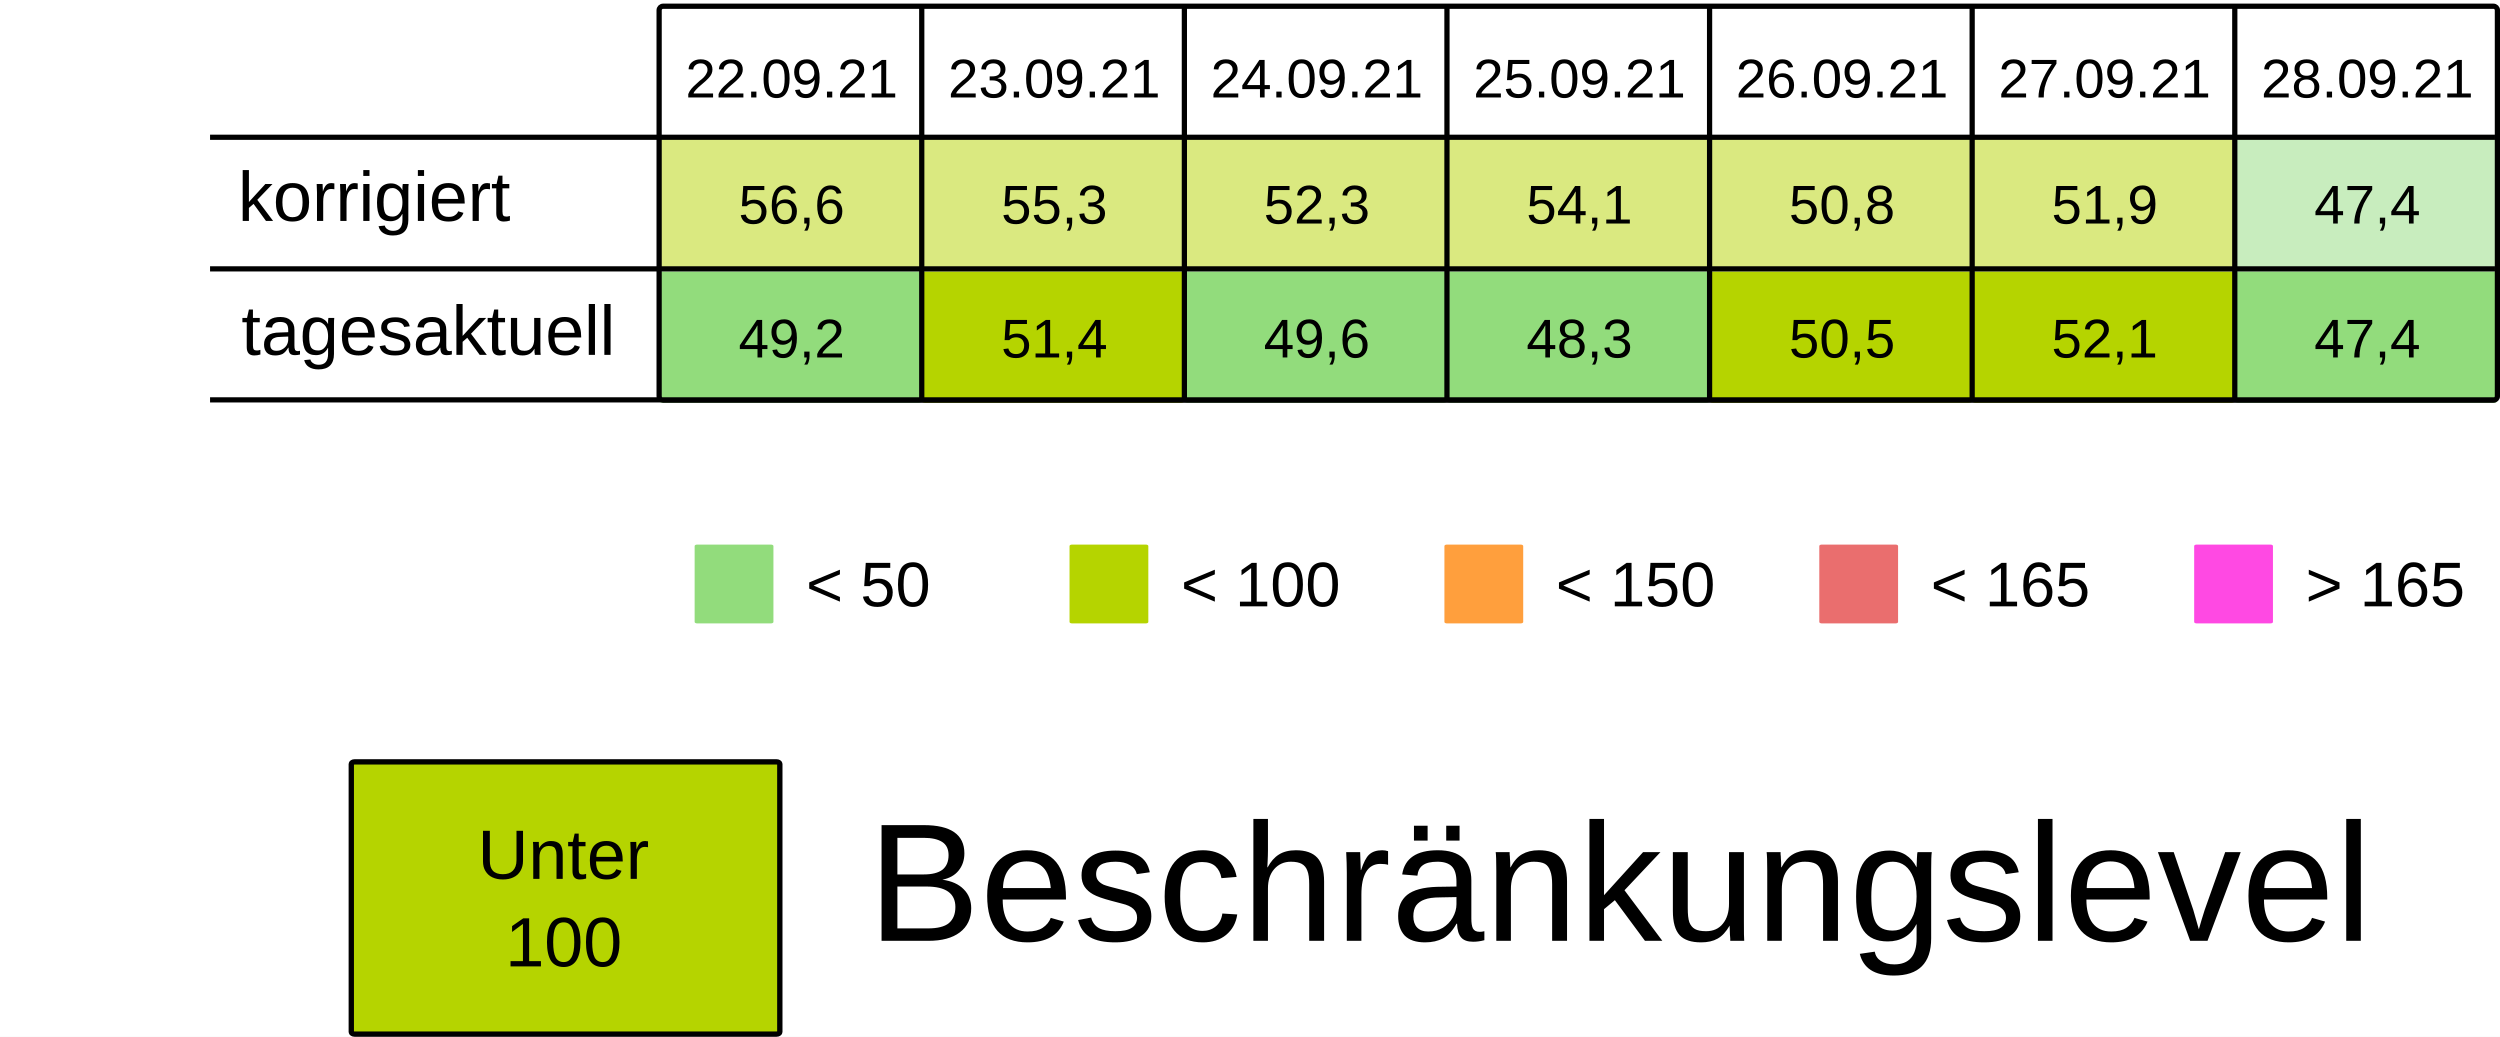
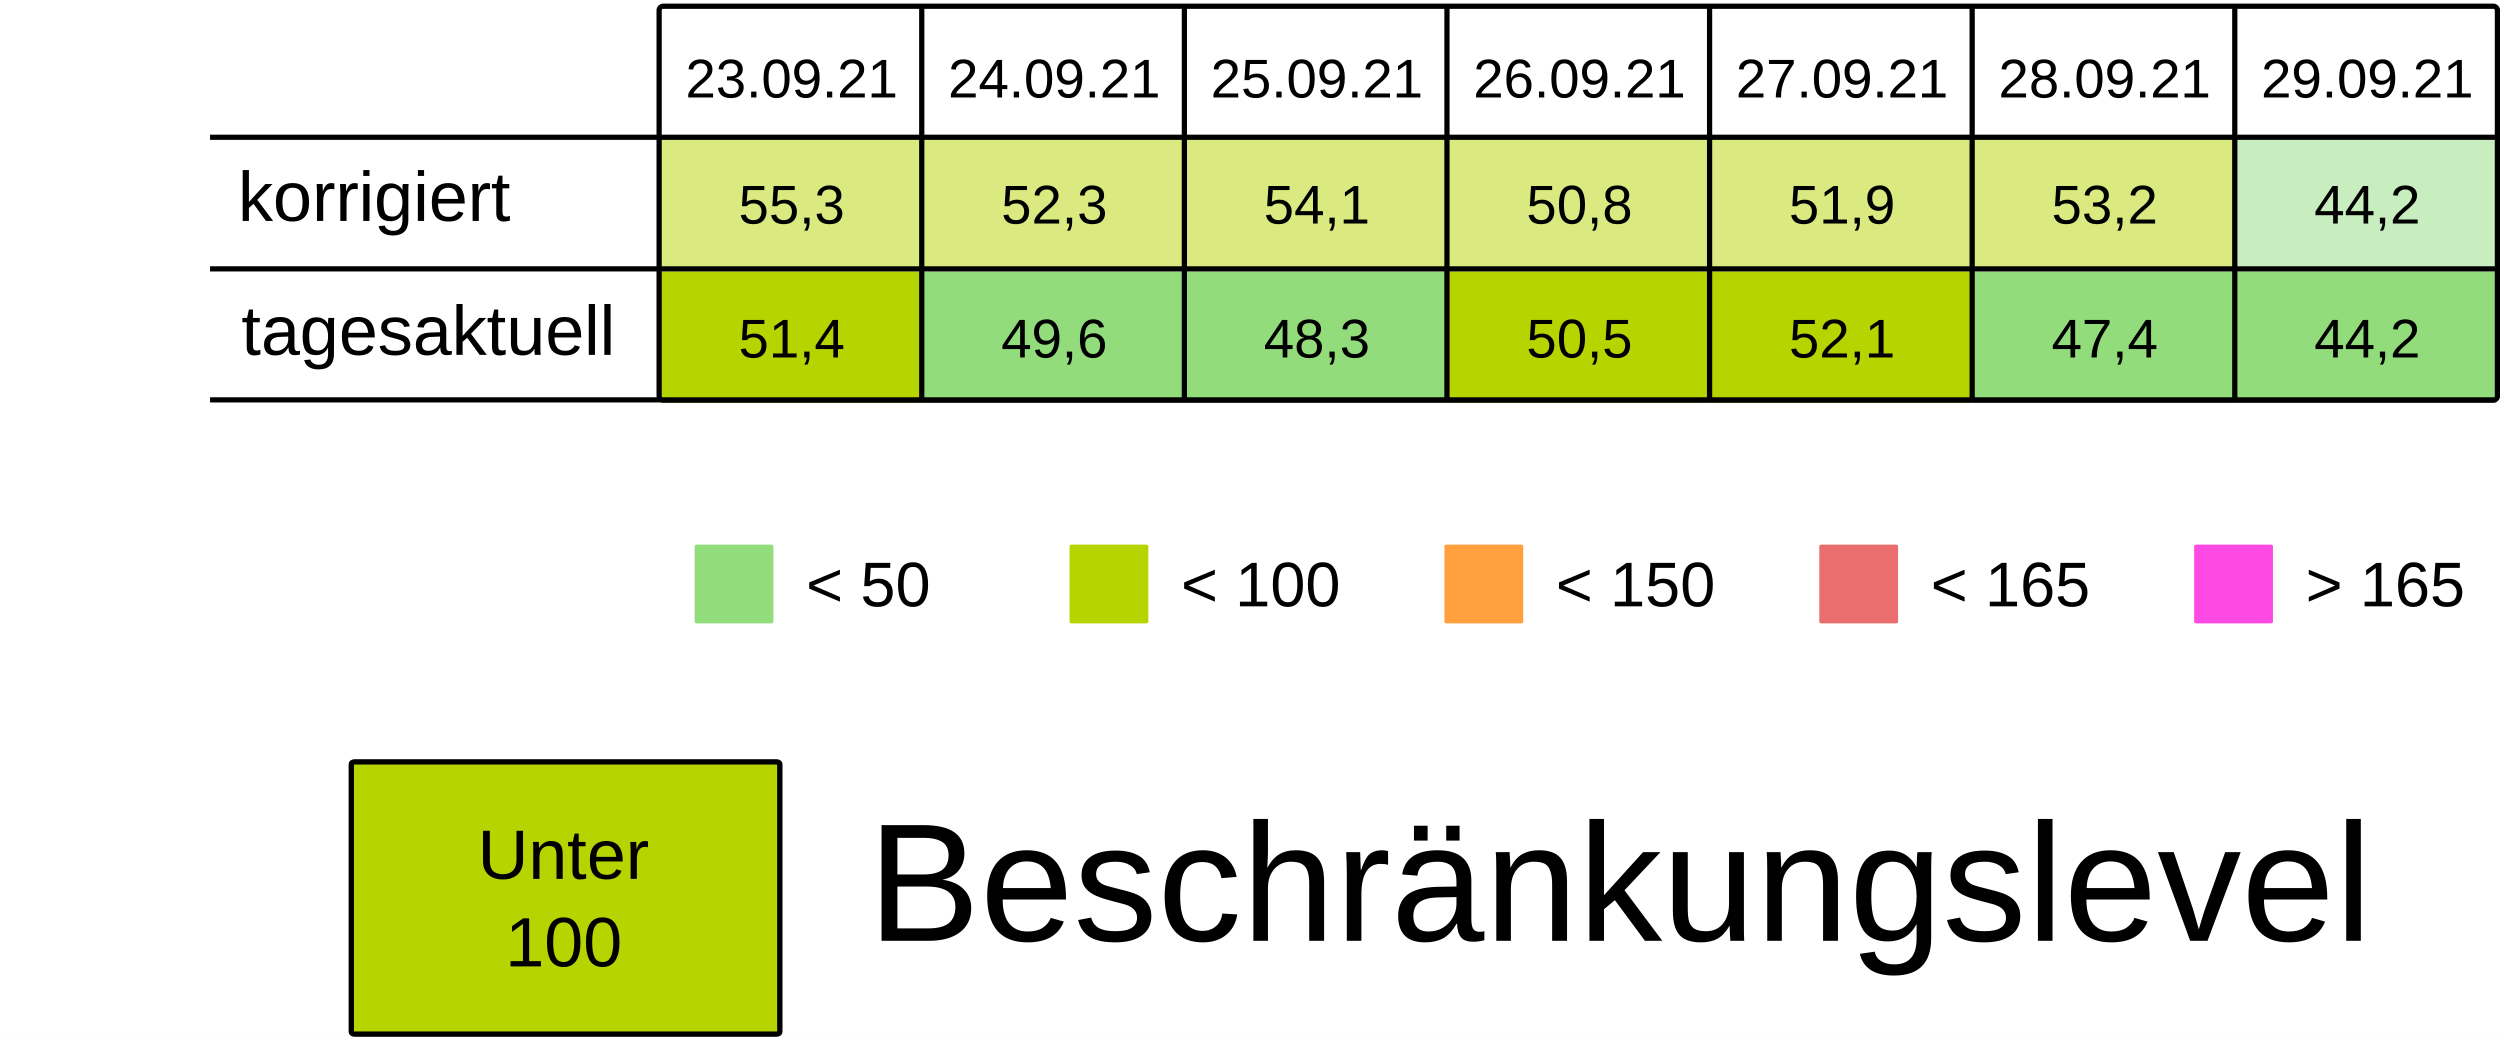
<svg xmlns="http://www.w3.org/2000/svg" viewBox="0 0 125.94 52.229" height="197.399" width="475.994">
  <rect width="100%" height="100%" x="-.001" fill="#fff" />
  <g transform="translate(-13.231 -25.355)">
    <rect ry=".106" rx=".169" y="32.284" x="46.434" height="6.615" width="13.229" fill="#B5D4007F" />
    <rect ry=".106" rx=".169" y="32.284" x="59.664" height="6.615" width="13.229" fill="#B5D4007F" />
    <rect ry=".106" rx=".169" y="32.284" x="72.893" height="6.615" width="13.229" fill="#B5D4007F" />
    <rect ry=".106" rx=".169" y="32.284" x="86.122" height="6.615" width="13.229" fill="#B5D4007F" />
    <rect ry=".106" rx=".169" y="32.284" x="99.351" height="6.615" width="13.229" fill="#B5D4007F" />
    <rect ry=".106" rx=".169" y="32.284" x="112.58" height="6.615" width="13.229" fill="#B5D4007F" />
    <rect ry=".106" rx=".169" y="32.284" x="125.809" height="6.615" width="13.229" fill="#92dc7c7F" />
    <text y="30.266" x="53.113" style="line-height:125%;-inkscape-font-specification:Arial;text-align:center" font-weight="400" font-size="2.749" letter-spacing="0" word-spacing="0" font-family="Arial" text-anchor="middle" stroke-width=".064">
-       <tspan style="text-align:center" y="30.266" x="53.113">22.09.21</tspan>
+       <tspan style="text-align:center" y="30.266" x="53.113">23.09.21</tspan>
    </text>
    <text y="30.266" x="66.342" style="line-height:125%;-inkscape-font-specification:Arial;text-align:center" font-weight="400" font-size="2.749" letter-spacing="0" word-spacing="0" font-family="Arial" text-anchor="middle" stroke-width=".064">
-       <tspan style="text-align:center" y="30.266" x="66.342">23.09.21</tspan>
+       <tspan style="text-align:center" y="30.266" x="66.342">24.09.21</tspan>
    </text>
    <text y="30.266" x="79.571" style="line-height:125%;-inkscape-font-specification:Arial;text-align:center" font-weight="400" font-size="2.749" letter-spacing="0" word-spacing="0" font-family="Arial" text-anchor="middle" stroke-width=".064">
-       <tspan style="text-align:center" y="30.266" x="79.571">24.09.21</tspan>
+       <tspan style="text-align:center" y="30.266" x="79.571">25.09.21</tspan>
    </text>
    <text y="30.266" x="92.8" style="line-height:125%;-inkscape-font-specification:Arial;text-align:center" font-weight="400" font-size="2.749" letter-spacing="0" word-spacing="0" font-family="Arial" text-anchor="middle" stroke-width=".064">
-       <tspan style="text-align:center" y="30.266" x="92.8">25.09.21</tspan>
+       <tspan style="text-align:center" y="30.266" x="92.8">26.09.21</tspan>
    </text>
    <text y="30.266" x="106.029" style="line-height:125%;-inkscape-font-specification:Arial;text-align:center" font-weight="400" font-size="2.749" letter-spacing="0" word-spacing="0" font-family="Arial" text-anchor="middle" stroke-width=".064">
-       <tspan style="text-align:center" y="30.266" x="106.029">26.09.21</tspan>
+       <tspan style="text-align:center" y="30.266" x="106.029">27.09.21</tspan>
    </text>
    <text y="30.266" x="119.258" style="line-height:125%;-inkscape-font-specification:Arial;text-align:center" font-weight="400" font-size="2.749" letter-spacing="0" word-spacing="0" font-family="Arial" text-anchor="middle" stroke-width=".064">
-       <tspan style="text-align:center" y="30.266" x="119.258">27.09.21</tspan>
+       <tspan style="text-align:center" y="30.266" x="119.258">28.09.21</tspan>
    </text>
    <text y="30.266" x="132.488" style="line-height:125%;-inkscape-font-specification:Arial;text-align:center" font-weight="400" font-size="2.749" letter-spacing="0" word-spacing="0" font-family="Arial" text-anchor="middle" stroke-width=".064">
-       <tspan style="text-align:center" y="30.266" x="132.488">28.09.21</tspan>
+       <tspan style="text-align:center" y="30.266" x="132.488">29.09.21</tspan>
    </text>
    <text y="36.616" x="53.113" style="line-height:125%;-inkscape-font-specification:Arial;text-align:center" font-weight="400" font-size="2.749" letter-spacing="0" word-spacing="0" font-family="Arial" text-anchor="middle" stroke-width=".064">
-       <tspan style="text-align:center" y="36.616" x="53.113">56,6</tspan>
+       <tspan style="text-align:center" y="36.616" x="53.113">55,3</tspan>
    </text>
    <text y="36.616" x="66.342" style="line-height:125%;-inkscape-font-specification:Arial;text-align:center" font-weight="400" font-size="2.749" letter-spacing="0" word-spacing="0" font-family="Arial" text-anchor="middle" stroke-width=".064">
-       <tspan style="text-align:center" y="36.616" x="66.342">55,3</tspan>
+       <tspan style="text-align:center" y="36.616" x="66.342">52,3</tspan>
    </text>
    <text y="36.616" x="79.571" style="line-height:125%;-inkscape-font-specification:Arial;text-align:center" font-weight="400" font-size="2.749" letter-spacing="0" word-spacing="0" font-family="Arial" text-anchor="middle" stroke-width=".064">
-       <tspan style="text-align:center" y="36.616" x="79.571">52,3</tspan>
+       <tspan style="text-align:center" y="36.616" x="79.571">54,1</tspan>
    </text>
    <text y="36.616" x="92.8" style="line-height:125%;-inkscape-font-specification:Arial;text-align:center" font-weight="400" font-size="2.749" letter-spacing="0" word-spacing="0" font-family="Arial" text-anchor="middle" stroke-width=".064">
-       <tspan style="text-align:center" y="36.616" x="92.8">54,1</tspan>
+       <tspan style="text-align:center" y="36.616" x="92.8">50,8</tspan>
    </text>
    <text y="36.616" x="106.029" style="line-height:125%;-inkscape-font-specification:Arial;text-align:center" font-weight="400" font-size="2.749" letter-spacing="0" word-spacing="0" font-family="Arial" text-anchor="middle" stroke-width=".064">
-       <tspan style="text-align:center" y="36.616" x="106.029">50,8</tspan>
+       <tspan style="text-align:center" y="36.616" x="106.029">51,9</tspan>
    </text>
    <text y="36.616" x="119.258" style="line-height:125%;-inkscape-font-specification:Arial;text-align:center" font-weight="400" font-size="2.749" letter-spacing="0" word-spacing="0" font-family="Arial" text-anchor="middle" stroke-width=".064">
-       <tspan style="text-align:center" y="36.616" x="119.258">51,9</tspan>
+       <tspan style="text-align:center" y="36.616" x="119.258">53,2</tspan>
    </text>
    <text y="36.616" x="132.488" style="line-height:125%;-inkscape-font-specification:Arial;text-align:center" font-weight="400" font-size="2.749" letter-spacing="0" word-spacing="0" font-family="Arial" text-anchor="middle" stroke-width=".064">
-       <tspan style="text-align:center" y="36.616" x="132.488">47,4</tspan>
+       <tspan style="text-align:center" y="36.616" x="132.488">44,2</tspan>
    </text>
    <rect ry=".071" rx=".12" y="52.79" x="48.224" height="3.969" width="3.969" fill="#92dc7c" />
    <text y="55.896" x="53.84" style="line-height:125%;-inkscape-font-specification:Arial" font-weight="400" font-size="3.175" letter-spacing="0" word-spacing="0" font-family="Arial" stroke-width=".265">
      <tspan y="55.896" x="53.84">&lt; 50</tspan>
    </text>
    <rect ry=".071" rx=".12" y="52.79" x="67.11" height="3.969" width="3.969" fill="#B5D400" />
    <text y="55.896" x="72.726" style="line-height:125%;-inkscape-font-specification:Arial" font-weight="400" font-size="3.175" letter-spacing="0" word-spacing="0" font-family="Arial" stroke-width=".265">
      <tspan y="55.896" x="72.726">&lt; 100</tspan>
    </text>
    <rect ry=".071" rx=".12" y="52.79" x="104.88" height="3.969" width="3.969" fill="#ea6e6e" />
    <text y="55.896" x="110.496" style="line-height:125%;-inkscape-font-specification:Arial" font-weight="400" font-size="3.175" letter-spacing="0" word-spacing="0" font-family="Arial" stroke-width=".265">
      <tspan y="55.896" x="110.496">&lt; 165</tspan>
    </text>
    <rect ry=".071" rx=".12" y="52.79" x="123.765" height="3.969" width="3.969" fill="#FF49E3" />
    <text y="55.896" x="129.381" style="line-height:125%;-inkscape-font-specification:Arial" font-weight="400" font-size="3.175" letter-spacing="0" word-spacing="0" font-family="Arial" stroke-width=".265">
      <tspan y="55.896" x="129.381">&gt; 165</tspan>
    </text>
    <rect ry=".071" rx=".12" y="52.79" x="85.995" height="3.969" width="3.969" fill="#ff9f3d" />
    <text y="55.896" x="91.61" style="line-height:125%;-inkscape-font-specification:Arial" font-weight="400" font-size="3.175" letter-spacing="0" word-spacing="0" font-family="Arial" stroke-width=".265">
      <tspan y="55.896" x="91.61">&lt; 150</tspan>
    </text>
-     <rect ry=".106" rx=".169" y="39.031" x="46.435" height="6.615" width="13.229" fill="#92dc7c" />
-     <rect ry=".106" rx=".169" y="39.031" x="59.665" height="6.615" width="13.229" fill="#B5D400" />
+     <rect ry=".106" rx=".169" y="39.031" x="46.435" height="6.615" width="13.229" fill="#B5D400" />
+     <rect ry=".106" rx=".169" y="39.031" x="59.665" height="6.615" width="13.229" fill="#92dc7c" />
    <rect ry=".106" rx=".169" y="39.031" x="72.894" height="6.615" width="13.229" fill="#92dc7c" />
-     <rect ry=".106" rx=".169" y="39.031" x="86.123" height="6.615" width="13.229" fill="#92dc7c" />
+     <rect ry=".106" rx=".169" y="39.031" x="86.123" height="6.615" width="13.229" fill="#B5D400" />
    <rect ry=".106" rx=".169" y="39.031" x="99.352" height="6.615" width="13.229" fill="#B5D400" />
-     <rect ry=".106" rx=".169" y="39.031" x="112.581" height="6.615" width="13.229" fill="#B5D400" />
+     <rect ry=".106" rx=".169" y="39.031" x="112.581" height="6.615" width="13.229" fill="#92dc7c" />
    <rect ry=".106" rx=".169" y="39.031" x="125.81" height="6.615" width="13.229" fill="#92dc7c" />
    <text y="43.363" x="53.114" style="line-height:125%;-inkscape-font-specification:Arial;text-align:center" font-weight="400" font-size="2.749" letter-spacing="0" word-spacing="0" font-family="Arial" text-anchor="middle" stroke-width=".064">
-       <tspan style="text-align:center" y="43.363" x="53.114">49,2</tspan>
+       <tspan style="text-align:center" y="43.363" x="53.114">51,4</tspan>
    </text>
    <text y="43.363" x="66.343" style="line-height:125%;-inkscape-font-specification:Arial;text-align:center" font-weight="400" font-size="2.749" letter-spacing="0" word-spacing="0" font-family="Arial" text-anchor="middle" stroke-width=".064">
-       <tspan style="text-align:center" y="43.363" x="66.343">51,4</tspan>
+       <tspan style="text-align:center" y="43.363" x="66.343">49,6</tspan>
    </text>
    <text y="43.363" x="79.572" style="line-height:125%;-inkscape-font-specification:Arial;text-align:center" font-weight="400" font-size="2.749" letter-spacing="0" word-spacing="0" font-family="Arial" text-anchor="middle" stroke-width=".064">
-       <tspan style="text-align:center" y="43.363" x="79.572">49,6</tspan>
+       <tspan style="text-align:center" y="43.363" x="79.572">48,3</tspan>
    </text>
    <text y="43.363" x="92.801" style="line-height:125%;-inkscape-font-specification:Arial;text-align:center" font-weight="400" font-size="2.749" letter-spacing="0" word-spacing="0" font-family="Arial" text-anchor="middle" stroke-width=".064">
-       <tspan style="text-align:center" y="43.363" x="92.801">48,3</tspan>
+       <tspan style="text-align:center" y="43.363" x="92.801">50,5</tspan>
    </text>
    <text y="43.363" x="106.03" style="line-height:125%;-inkscape-font-specification:Arial;text-align:center" font-weight="400" font-size="2.749" letter-spacing="0" word-spacing="0" font-family="Arial" text-anchor="middle" stroke-width=".064">
-       <tspan style="text-align:center" y="43.363" x="106.03">50,5</tspan>
+       <tspan style="text-align:center" y="43.363" x="106.03">52,1</tspan>
    </text>
    <text y="43.363" x="119.259" style="line-height:125%;-inkscape-font-specification:Arial;text-align:center" font-weight="400" font-size="2.749" letter-spacing="0" word-spacing="0" font-family="Arial" text-anchor="middle" stroke-width=".064">
-       <tspan style="text-align:center" y="43.363" x="119.259">52,1</tspan>
+       <tspan style="text-align:center" y="43.363" x="119.259">47,4</tspan>
    </text>
    <text y="43.363" x="132.489" style="line-height:125%;-inkscape-font-specification:Arial;text-align:center" font-weight="400" font-size="2.749" letter-spacing="0" word-spacing="0" font-family="Arial" text-anchor="middle" stroke-width=".064">
-       <tspan style="text-align:center" y="43.363" x="132.489">47,4</tspan>
+       <tspan style="text-align:center" y="43.363" x="132.489">44,2</tspan>
    </text>
    <text style="line-height:125%;-inkscape-font-specification:Arial" x="25.224" y="36.483" font-weight="400" font-size="3.528" font-family="Arial" letter-spacing="0" word-spacing="0" stroke-width=".265">
      <tspan x="25.224" y="36.483">korrigiert</tspan>
    </text>
    <text style="line-height:125%;-inkscape-font-specification:Arial" x="25.396" y="43.23" font-weight="400" font-size="3.528" font-family="Arial" letter-spacing="0" word-spacing="0" stroke-width=".265">
      <tspan x="25.396" y="43.23">tagesaktuell</tspan>
    </text>
    <path d="M59.665 25.802v19.844zm13.23 0v19.844zm13.228 0v19.844zm13.23 0v19.844zm13.228 0v19.844zm13.23 0v19.844zM23.812 32.27h115.096zm0 6.629h115.096zm0 6.6h115.096zm22.823-19.83h92.206c.11 0 .2.09.2.2v19.445a.2.2 0 01-.2.2H46.635a.2.2 0 01-.2-.2V25.869c0-.11.089-.2.2-.2z" fill="none" stroke="#000" stroke-width=".264" />
    <rect ry=".108" rx=".169" y="63.735" x="30.927" height="13.715" width="21.588" fill="#B5D400" stroke-miterlimit="0" stroke="#000" stroke-width=".269" />
    <text y="69.629" x="41.626" style="line-height:125%;-inkscape-font-specification:Arial;text-align:center" font-weight="400" font-size="3.528" letter-spacing="0" word-spacing="0" font-family="Arial" text-anchor="middle" stroke-width=".265">
      <tspan style="text-align:center" y="69.629" x="42.1">Unter</tspan>
      <tspan style="text-align:center" y="74.038" x="41.626">100</tspan>
    </text>
    <text style="line-height:125%;-inkscape-font-specification:Arial" x="56.955" y="72.75" font-weight="400" font-size="8.467" font-family="Arial" letter-spacing="0" word-spacing="0" stroke-width=".265">
      <tspan x="56.955" y="72.75">Beschränkungslevel</tspan>
    </text>
  </g>
</svg>
